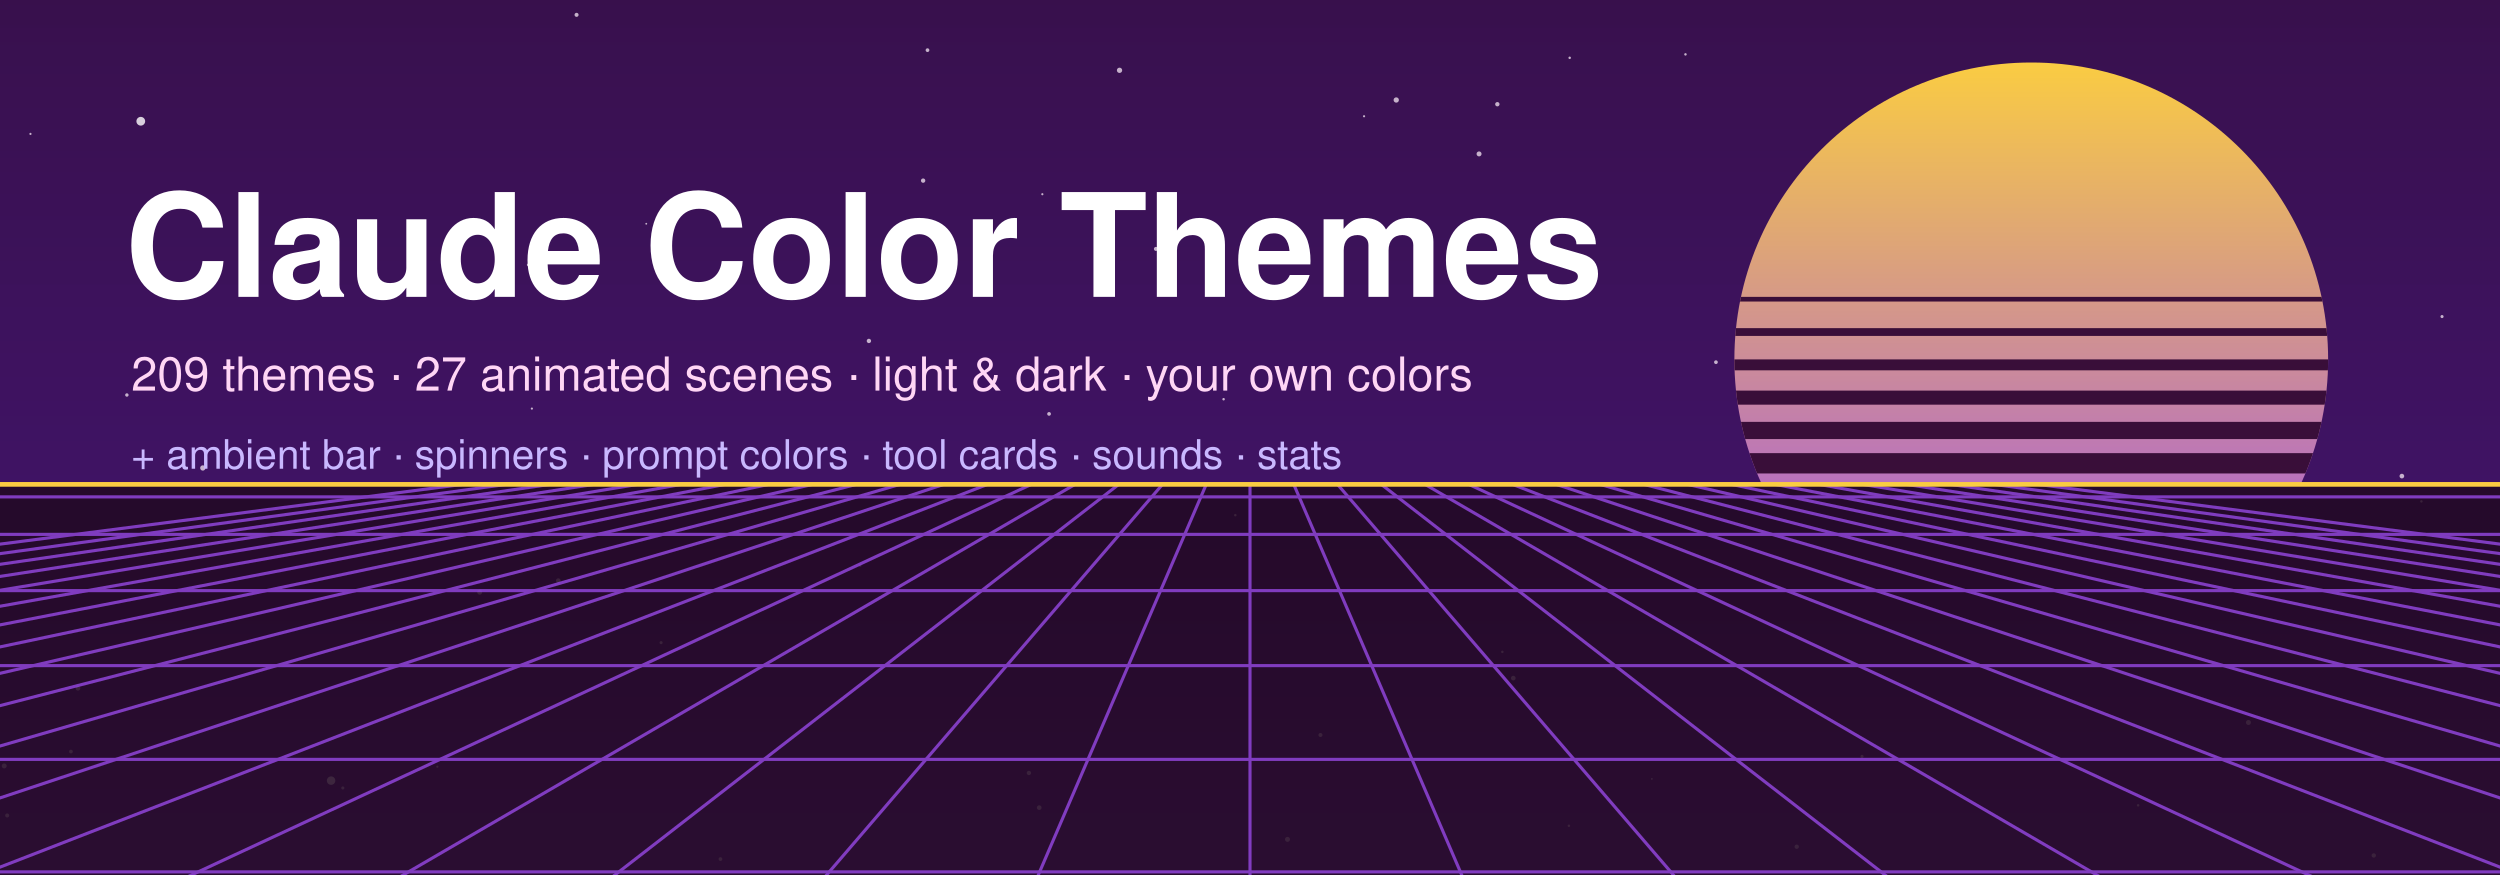
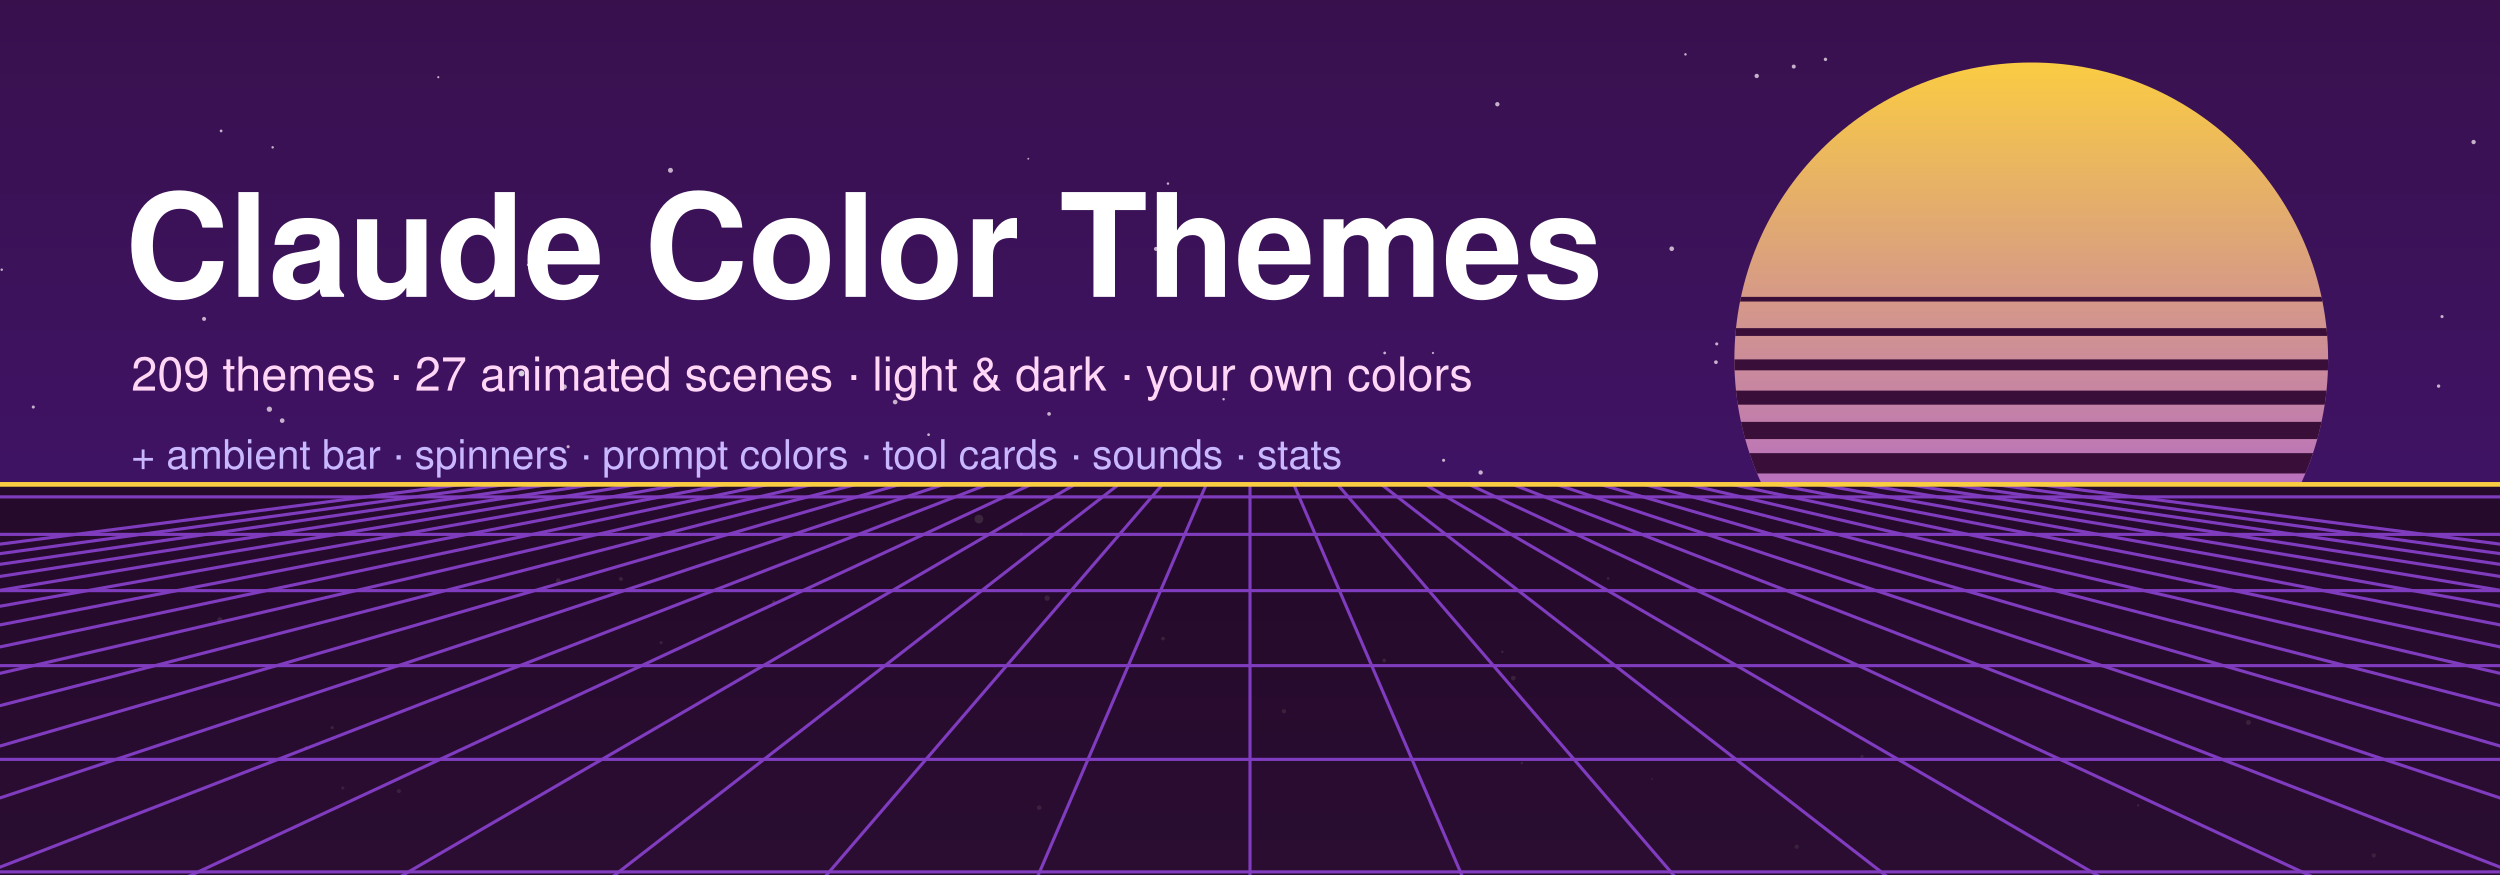
<svg xmlns="http://www.w3.org/2000/svg" width="1600" height="560" viewBox="0 330 1600 560" preserveAspectRatio="xMidYMid slice">
  <defs>
    <linearGradient id="sky2" x1="0" y1="0" x2="0" y2="1">
      <stop offset="0" stop-color="#310c31" stop-opacity=".9" />
      <stop offset=".7" stop-color="#4d1782" stop-opacity=".75" />
      <stop offset="1" stop-color="#9e4cf0" stop-opacity=".6" />
    </linearGradient>
    <linearGradient id="sun2" x1="0" y1="0" x2="0" y2="1">
      <stop offset="0" stop-color="#facc42" />
      <stop offset="1" stop-color="#9e4cf0" />
    </linearGradient>
    <linearGradient id="tail" x1="0" y1="0" x2="1" y2="0">
      <stop offset="0" stop-color="#ffffff" stop-opacity="0" />
      <stop offset="1" stop-color="#ffffff" />
    </linearGradient>
    <clipPath id="sunclip">
      <rect x="1050" y="360" width="500" height="280" />
    </clipPath>
    <clipPath id="sundisc">
      <circle cx="1300" cy="560" r="190" />
    </clipPath>
  </defs>
-   <style>.bg{fill:#1a0a1a}.lo{opacity:.8}@keyframes tw{0%,100%{opacity:.25}50%{opacity:1}}.s{animation:tw ease-in-out infinite}@keyframes streak{0%{transform:translate(0,0);opacity:0}6%{opacity:1}22%{transform:translate(-700px,420px);opacity:0}100%{transform:translate(-700px,420px);opacity:0}}.st{animation:streak linear infinite}@keyframes floor{from{transform:translateY(0)}to{transform:translateY(48px)}}.fm{animation:floor 2.4s linear infinite}</style>
+   <style>.bg{fill:#1a0a1a}.lo{opacity:.8}@keyframes tw{0%,100%{opacity:.3}50%{opacity:1}}.t0{animation:tw 4s ease-in-out infinite}.t1{animation:tw 5.5s ease-in-out infinite -1.5s}.t2{animation:tw 7s ease-in-out infinite -3s}.t3{animation:tw 9s ease-in-out infinite -5s}@keyframes streak{0%{transform:translate(0,0);opacity:0}6%{opacity:1}22%{transform:translate(-700px,420px);opacity:0}100%{transform:translate(-700px,420px);opacity:0}}.st{animation:streak linear infinite}@keyframes floor{from{transform:translateY(0)}to{transform:translateY(48px)}}.fm{animation:floor 2.4s linear infinite}</style>
  <rect class="bg" width="1600" height="1000" />
  <rect width="1600" height="1000" fill="url(#sky2)" />
  <g opacity=".8">
-     <circle class="s" cx="1439" cy="792.4" r="1.6" fill="#e8d9e8" style="animation-duration:5.5s;animation-delay:-3.7s" />
-     <circle class="s" cx="413.6" cy="473.2" r="0.6" fill="#e8d9e8" style="animation-duration:3.6s;animation-delay:-1.9s" />
-     <circle class="s" cx="1078.7" cy="364.8" r="0.8" fill="#e8d9e8" style="animation-duration:8.1s;animation-delay:-5s" />
-     <circle class="s" cx="379.2" cy="167.9" r="1.2" fill="#e8d9e8" style="animation-duration:7.5s;animation-delay:-5.3s" />
-     <circle class="s" cx="423.1" cy="741.3" r="1" fill="#e8d9e8" style="animation-duration:7.2s;animation-delay:-1.4s" />
-     <circle class="s" cx="2.7" cy="820.2" r="1.6" fill="#e8d9e8" style="animation-duration:6.8s;animation-delay:-0.2s" />
-     <circle class="s" cx="739.8" cy="489.3" r="1.3" fill="#e8d9e8" style="animation-duration:8.5s;animation-delay:-1.8s" />
-     <circle class="s" cx="352" cy="978.5" r="1.1" fill="#e8d9e8" style="animation-duration:8.7s;animation-delay:-4s" />
-     <circle class="s" cx="322.7" cy="172.5" r="0.6" fill="#e8d9e8" style="animation-duration:6.5s;animation-delay:-1s" />
-     <circle class="s" cx="1540.4" cy="259.3" r="1.6" fill="#e8d9e8" style="animation-duration:4.6s;animation-delay:-7.9s" />
-     <circle class="s" cx="958.3" cy="396.7" r="1.4" fill="#e8d9e8" style="animation-duration:8.3s;animation-delay:-4.1s" />
-     <circle class="s" cx="550.5" cy="691.9" r="0.9" fill="#e8d9e8" style="animation-duration:7.2s;animation-delay:-5.5s" />
-     <circle class="s" cx="665.1" cy="846.9" r="1.5" fill="#e8d9e8" style="animation-duration:6.8s;animation-delay:-3.8s" />
-     <circle class="s" cx="1590.6" cy="238.7" r="0.7" fill="#e8d9e8" style="animation-duration:4.8s;animation-delay:-1.9s" />
-     <circle class="s" cx="1057.2" cy="828.5" r="0.6" fill="#e8d9e8" style="animation-duration:8.9s;animation-delay:-2.4s" />
-     <circle class="s" cx="716.5" cy="375" r="1.7" fill="#e8d9e8" style="animation-duration:4.3s;animation-delay:-3.1s" />
-     <circle class="s" cx="1543.6" cy="300.6" r="1" fill="#e8d9e8" style="animation-duration:5.6s;animation-delay:-6.4s" />
-     <circle class="s" cx="1070.3" cy="111.4" r="0.6" fill="#e8d9e8" style="animation-duration:6.5s;animation-delay:-3s" />
-     <circle class="s" cx="1293.5" cy="603.2" r="1.1" fill="#e8d9e8" style="animation-duration:7.8s;animation-delay:-6.6s" />
-     <circle class="s" cx="734.1" cy="106.8" r="1.3" fill="#e8d9e8" style="animation-duration:7.9s;animation-delay:-1.6s" />
-     <circle class="s" cx="968.5" cy="764" r="1.5" fill="#e8d9e8" style="animation-duration:6.5s;animation-delay:-1.9s" />
-     <circle class="s" cx="1549.7" cy="650.9" r="0.8" fill="#e8d9e8" style="animation-duration:5.3s;animation-delay:-0.6s" />
-     <circle class="s" cx="1316.1" cy="483.2" r="1" fill="#e8d9e8" style="animation-duration:5.6s;animation-delay:-7.8s" />
-     <circle class="s" cx="893.6" cy="394" r="1.7" fill="#e8d9e8" style="animation-duration:4.5s;animation-delay:-6.9s" />
-     <circle class="s" cx="40.5" cy="116.5" r="1.1" fill="#e8d9e8" style="animation-duration:7s;animation-delay:-5.4s" />
-     <circle class="s" cx="730.7" cy="196.9" r="2.5" fill="#ffffff" style="animation-duration:7.7s;animation-delay:-6.3s" />
-     <circle class="s" cx="773.9" cy="909.6" r="2.9" fill="#ffffff" style="animation-duration:8.2s;animation-delay:-1.1s" />
-     <circle class="s" cx="340.4" cy="591.5" r="0.7" fill="#e8d9e8" style="animation-duration:7.4s;animation-delay:-8.8s" />
-     <circle class="s" cx="1247.5" cy="586.2" r="1.3" fill="#e8d9e8" style="animation-duration:4.9s;animation-delay:-4.2s" />
-     <circle class="s" cx="279.9" cy="820.7" r="0.7" fill="#e8d9e8" style="animation-duration:5.8s;animation-delay:-6.2s" />
-     <circle class="s" cx="563.2" cy="306.1" r="1.6" fill="#e8d9e8" style="animation-duration:8.7s;animation-delay:-3.3s" />
-     <circle class="s" cx="45.4" cy="811" r="1.2" fill="#e8d9e8" style="animation-duration:6.3s;animation-delay:-1.1s" />
-     <circle class="s" cx="864.9" cy="972.9" r="1.5" fill="#e8d9e8" style="animation-duration:7.6s;animation-delay:-7.7s" />
-     <circle class="s" cx="534.8" cy="52.6" r="2" fill="#ffffff" style="animation-duration:7.8s;animation-delay:-3.7s" />
-     <circle class="s" cx="378" cy="88.1" r="0.6" fill="#e8d9e8" style="animation-duration:3.7s;animation-delay:-2.8s" />
-     <circle class="s" cx="658.5" cy="824.7" r="1.4" fill="#e8d9e8" style="animation-duration:4.6s;animation-delay:-0.9s" />
-     <circle class="s" cx="124" cy="191.1" r="1.7" fill="#e8d9e8" style="animation-duration:6.6s;animation-delay:-3.7s" />
-     <circle class="s" cx="19.5" cy="415.7" r="0.7" fill="#e8d9e8" style="animation-duration:5.5s;animation-delay:-2.8s" />
-     <circle class="s" cx="1191.7" cy="814.1" r="1" fill="#e8d9e8" style="animation-duration:6.4s;animation-delay:-8.1s" />
-     <circle class="s" cx="937" cy="225.6" r="2.4" fill="#ffffff" style="animation-duration:4s;animation-delay:-4.1s" />
-     <circle class="s" cx="671.4" cy="594.9" r="1.2" fill="#e8d9e8" style="animation-duration:6.2s;animation-delay:-5.5s" />
-     <circle class="s" cx="556.1" cy="548.2" r="1.4" fill="#e8d9e8" style="animation-duration:6.3s;animation-delay:-3.2s" />
-     <circle class="s" cx="342.5" cy="23.4" r="0.8" fill="#e8d9e8" style="animation-duration:6s;animation-delay:-3.3s" />
-     <circle class="s" cx="369" cy="339.5" r="1.3" fill="#e8d9e8" style="animation-duration:4.7s;animation-delay:-5.4s" />
-     <circle class="s" cx="1368.4" cy="845.4" r="0.8" fill="#e8d9e8" style="animation-duration:3.1s;animation-delay:-1.4s" />
-     <circle class="s" cx="48.7" cy="749.9" r="0.6" fill="#e8d9e8" style="animation-duration:6s;animation-delay:-1.9s" />
-     <circle class="s" cx="219.4" cy="834.3" r="1" fill="#e8d9e8" style="animation-duration:8.2s;animation-delay:-2.4s" />
-     <circle class="s" cx="1483.5" cy="94.8" r="1.7" fill="#e8d9e8" style="animation-duration:5.5s;animation-delay:-6.2s" />
-     <circle class="s" cx="1268.4" cy="613" r="1.3" fill="#e8d9e8" style="animation-duration:3.8s;animation-delay:-2.6s" />
-     <circle class="s" cx="1004.6" cy="367" r="0.8" fill="#e8d9e8" style="animation-duration:6.7s;animation-delay:-3.3s" />
-     <circle class="s" cx="1519.2" cy="877.5" r="1.4" fill="#e8d9e8" style="animation-duration:8.8s;animation-delay:-3.5s" />
-     <circle class="s" cx="1112.1" cy="292.8" r="0.8" fill="#e8d9e8" style="animation-duration:6.5s;animation-delay:-8.5s" />
-     <circle class="s" cx="1098.2" cy="561.8" r="1.2" fill="#e8d9e8" style="animation-duration:8.7s;animation-delay:-5.2s" />
-     <circle class="s" cx="459.7" cy="915" r="0.8" fill="#e8d9e8" style="animation-duration:6.4s;animation-delay:-0.4s" />
-     <circle class="s" cx="1282.8" cy="257.9" r="1.3" fill="#e8d9e8" style="animation-duration:7.2s;animation-delay:-8.8s" />
-     <circle class="s" cx="667.1" cy="454.3" r="0.7" fill="#e8d9e8" style="animation-duration:6.6s;animation-delay:-7.5s" />
-     <circle class="s" cx="783.1" cy="585.5" r="0.8" fill="#e8d9e8" style="animation-duration:5.8s;animation-delay:-5.2s" />
-     <circle class="s" cx="90.1" cy="407.6" r="2.8" fill="#ffffff" style="animation-duration:5.2s;animation-delay:-5.5s" />
-     <circle class="s" cx="283.3" cy="988.5" r="1.3" fill="#e8d9e8" style="animation-duration:6.8s;animation-delay:-3.2s" />
-     <circle class="s" cx="1324.8" cy="282.4" r="1.4" fill="#e8d9e8" style="animation-duration:5.3s;animation-delay:-6.4s" />
-     <circle class="s" cx="338" cy="499.5" r="0.8" fill="#e8d9e8" style="animation-duration:5.4s;animation-delay:-4.2s" />
-     <circle class="s" cx="873" cy="404.4" r="0.7" fill="#e8d9e8" style="animation-duration:3.2s;animation-delay:-3.1s" />
-     <circle class="s" cx="513.5" cy="251.2" r="1.4" fill="#e8d9e8" style="animation-duration:6.5s;animation-delay:-7.4s" />
-     <circle class="s" cx="843.5" cy="195.3" r="1.3" fill="#e8d9e8" style="animation-duration:7.2s;animation-delay:-2.1s" />
-     <circle class="s" cx="961.5" cy="747.2" r="0.8" fill="#e8d9e8" style="animation-duration:5.7s;animation-delay:-6s" />
-     <circle class="s" cx="1369.1" cy="605.2" r="0.9" fill="#e8d9e8" style="animation-duration:8.6s;animation-delay:-4.4s" />
-     <circle class="s" cx="1562.9" cy="532.6" r="1" fill="#e8d9e8" style="animation-duration:8.4s;animation-delay:-5.3s" />
-     <circle class="s" cx="1191.4" cy="572.9" r="1.7" fill="#e8d9e8" style="animation-duration:4.7s;animation-delay:-0.1s" />
-     <circle class="s" cx="214.8" cy="181.4" r="2.5" fill="#ffffff" style="animation-duration:3.4s;animation-delay:-5.6s" />
-     <circle class="s" cx="1004.1" cy="858.5" r="0.8" fill="#e8d9e8" style="animation-duration:8s;animation-delay:-6.1s" />
-     <circle class="s" cx="357.3" cy="701.6" r="1.5" fill="#e8d9e8" style="animation-duration:8.1s;animation-delay:-3.7s" />
-     <circle class="s" cx="11.7" cy="180.7" r="0.7" fill="#e8d9e8" style="animation-duration:6.2s;animation-delay:-5.6s" />
-     <circle class="s" cx="381" cy="578.3" r="0.7" fill="#e8d9e8" style="animation-duration:6.1s;animation-delay:-6.9s" />
-     <circle class="s" cx="461.1" cy="879.8" r="1.2" fill="#e8d9e8" style="animation-duration:6.7s;animation-delay:-3.4s" />
-     <circle class="s" cx="1149.9" cy="871.9" r="1.4" fill="#e8d9e8" style="animation-duration:8.4s;animation-delay:-7.5s" />
-     <circle class="s" cx="845.1" cy="800.4" r="1.3" fill="#e8d9e8" style="animation-duration:5.9s;animation-delay:-8.4s" />
-     <circle class="s" cx="1091.4" cy="316.2" r="1.1" fill="#e8d9e8" style="animation-duration:5.7s;animation-delay:-7s" />
-     <circle class="s" cx="374.1" cy="304.4" r="0.7" fill="#e8d9e8" style="animation-duration:3.3s;animation-delay:-0.7s" />
-     <circle class="s" cx="669.1" cy="78" r="2.6" fill="#ffffff" style="animation-duration:6s;animation-delay:-1s" />
-     <circle class="s" cx="307" cy="709" r="1.6" fill="#e8d9e8" style="animation-duration:6.2s;animation-delay:-8.7s" />
-     <circle class="s" cx="942.1" cy="251" r="0.7" fill="#e8d9e8" style="animation-duration:6.2s;animation-delay:-8.7s" />
-     <circle class="s" cx="1354.4" cy="168.4" r="0.8" fill="#e8d9e8" style="animation-duration:6.2s;animation-delay:-2.2s" />
-     <circle class="s" cx="1437.1" cy="195" r="1.7" fill="#e8d9e8" style="animation-duration:6.5s;animation-delay:-6s" />
-     <circle class="s" cx="1537.2" cy="634.7" r="1.5" fill="#e8d9e8" style="animation-duration:8.8s;animation-delay:-7.8s" />
-     <circle class="s" cx="42.2" cy="995.2" r="0.8" fill="#e8d9e8" style="animation-duration:3.9s;animation-delay:-7.7s" />
-     <circle class="s" cx="571.9" cy="911.2" r="1.1" fill="#e8d9e8" style="animation-duration:6.7s;animation-delay:-7.5s" />
-     <circle class="s" cx="1114.1" cy="151.3" r="1.7" fill="#e8d9e8" style="animation-duration:4s;animation-delay:-8.4s" />
-     <circle class="s" cx="1296.2" cy="188.4" r="0.9" fill="#e8d9e8" style="animation-duration:4.9s;animation-delay:-6.4s" />
-     <circle class="s" cx="459.6" cy="168.9" r="1.3" fill="#e8d9e8" style="animation-duration:4.1s;animation-delay:-0.1s" />
-     <circle class="s" cx="1258.4" cy="300" r="0.8" fill="#e8d9e8" style="animation-duration:7.9s;animation-delay:-0.7s" />
-     <circle class="s" cx="1599" cy="971.3" r="2.5" fill="#ffffff" style="animation-duration:3.5s;animation-delay:-7.9s" />
-     <circle class="s" cx="1209.1" cy="314.4" r="0.6" fill="#e8d9e8" style="animation-duration:4.7s;animation-delay:-7.2s" />
-     <circle class="s" cx="1111.6" cy="906.4" r="1.1" fill="#e8d9e8" style="animation-duration:6.1s;animation-delay:-0.9s" />
-     <circle class="s" cx="770.1" cy="328.8" r="1.2" fill="#e8d9e8" style="animation-duration:5.1s;animation-delay:-8.5s" />
-     <circle class="s" cx="129.8" cy="629.5" r="1.7" fill="#e8d9e8" style="animation-duration:4s;animation-delay:-1.6s" />
-     <circle class="s" cx="1162" cy="184.6" r="2.8" fill="#ffffff" style="animation-duration:6s;animation-delay:-7.2s" />
-     <circle class="s" cx="211.9" cy="829.6" r="2.7" fill="#ffffff" style="animation-duration:3.1s;animation-delay:-4.7s" />
-     <circle class="s" cx="272.3" cy="959" r="1.6" fill="#e8d9e8" style="animation-duration:3.4s;animation-delay:-0.8s" />
-     <circle class="s" cx="1495.3" cy="315.9" r="1.2" fill="#e8d9e8" style="animation-duration:6.5s;animation-delay:-5.7s" />
-     <circle class="s" cx="1218.6" cy="80.4" r="0.9" fill="#e8d9e8" style="animation-duration:6.8s;animation-delay:-6s" />
-     <circle class="s" cx="1533.5" cy="275.4" r="1" fill="#e8d9e8" style="animation-duration:3.7s;animation-delay:-1s" />
-     <circle class="s" cx="593.6" cy="362.1" r="1.2" fill="#e8d9e8" style="animation-duration:4.2s;animation-delay:-4.6s" />
-     <circle class="s" cx="590.8" cy="445.6" r="1.4" fill="#e8d9e8" style="animation-duration:7.3s;animation-delay:-5.8s" />
-     <circle class="s" cx="1471.8" cy="527.7" r="1" fill="#e8d9e8" style="animation-duration:3.6s;animation-delay:-5.4s" />
-     <circle class="s" cx="1498.2" cy="24.2" r="1" fill="#e8d9e8" style="animation-duration:3.6s;animation-delay:-7.6s" />
-     <circle class="s" cx="674.5" cy="312.7" r="0.9" fill="#e8d9e8" style="animation-duration:4.4s;animation-delay:-1.1s" />
-     <circle class="s" cx="824" cy="867.2" r="1.6" fill="#e8d9e8" style="animation-duration:7.7s;animation-delay:-2.5s" />
-     <circle class="s" cx="712.7" cy="500.7" r="0.9" fill="#e8d9e8" style="animation-duration:8.8s;animation-delay:-7s" />
-     <circle class="s" cx="49.9" cy="770.5" r="1.5" fill="#e8d9e8" style="animation-duration:7s;animation-delay:-0.9s" />
-     <circle class="s" cx="621.5" cy="950.3" r="1.4" fill="#e8d9e8" style="animation-duration:3.5s;animation-delay:-6.6s" />
-     <circle class="s" cx="790.6" cy="659.7" r="0.8" fill="#e8d9e8" style="animation-duration:6.2s;animation-delay:-4.6s" />
-     <circle class="s" cx="1435" cy="259" r="0.7" fill="#e8d9e8" style="animation-duration:3.7s;animation-delay:-0.8s" />
-     <circle class="s" cx="1273" cy="174.7" r="0.7" fill="#e8d9e8" style="animation-duration:3.6s;animation-delay:-5s" />
-     <circle class="s" cx="4.6" cy="851.9" r="1.3" fill="#e8d9e8" style="animation-duration:5s;animation-delay:-2.3s" />
-     <circle class="s" cx="1340.4" cy="180.7" r="1.5" fill="#e8d9e8" style="animation-duration:6.8s;animation-delay:-4.6s" />
-     <circle class="s" cx="721.7" cy="2" r="1.5" fill="#e8d9e8" style="animation-duration:4s;animation-delay:-5.4s" />
-     <circle class="s" cx="693.9" cy="170" r="0.9" fill="#e8d9e8" style="animation-duration:7.5s;animation-delay:-7.8s" />
-     <circle class="s" cx="81.2" cy="582.8" r="1.1" fill="#e8d9e8" style="animation-duration:8s;animation-delay:-6.8s" />
-     <circle class="s" cx="553.2" cy="224.2" r="1.2" fill="#e8d9e8" style="animation-duration:8s;animation-delay:-2.5s" />
-     <circle class="s" cx="946.6" cy="428.5" r="1.6" fill="#e8d9e8" style="animation-duration:7s;animation-delay:-3.9s" />
+     <g class="t0">
+       <circle cx="1439" cy="792.4" r="1.6" fill="#e8d9e8" />
+       <circle cx="886.2" cy="555.9" r="0.9" fill="#e8d9e8" />
+       <circle cx="1418.1" cy="625.4" r="0.6" fill="#e8d9e8" />
+       <circle cx="322.7" cy="172.5" r="0.6" fill="#e8d9e8" />
+       <circle cx="735.7" cy="120" r="1" fill="#e8d9e8" />
+       <circle cx="194.2" cy="302.6" r="0.8" fill="#e8d9e8" />
+       <circle cx="1543.6" cy="300.6" r="1" fill="#e8d9e8" />
+       <circle cx="1168.3" cy="368" r="1.1" fill="#e8d9e8" />
+       <circle cx="280.5" cy="379.4" r="0.7" fill="#e8d9e8" />
+       <circle cx="40.5" cy="116.5" r="1.1" fill="#e8d9e8" />
+       <circle cx="195.8" cy="808.3" r="0.8" fill="#e8d9e8" />
+       <circle cx="96.4" cy="470.8" r="1.4" fill="#e8d9e8" />
+       <circle cx="864.9" cy="972.9" r="1.5" fill="#e8d9e8" />
+       <circle cx="495.2" cy="715.2" r="1.1" fill="#e8d9e8" />
+       <circle cx="141.5" cy="413.8" r="0.9" fill="#e8d9e8" />
+       <circle cx="671.4" cy="594.9" r="1.2" fill="#e8d9e8" />
+       <circle cx="594.3" cy="608.2" r="0.9" fill="#e8d9e8" />
+       <circle cx="1.1" cy="502.6" r="0.8" fill="#e8d9e8" />
+       <circle cx="1268.4" cy="613" r="1.3" fill="#e8d9e8" />
+       <circle cx="626.5" cy="662.2" r="2.8" fill="#ffffff" />
+       <circle cx="333.8" cy="569" r="1.9" fill="#ffffff" />
+       <circle cx="783.1" cy="585.5" r="0.8" fill="#e8d9e8" />
+       <circle cx="572.9" cy="587.3" r="1.5" fill="#e8d9e8" />
+       <circle cx="113.7" cy="30.6" r="1" fill="#e8d9e8" />
+       <circle cx="961.5" cy="747.2" r="0.8" fill="#e8d9e8" />
+       <circle cx="947.6" cy="632.4" r="1.4" fill="#e8d9e8" />
+       <circle cx="255.3" cy="836.3" r="1.3" fill="#e8d9e8" />
+       <circle cx="381" cy="578.3" r="0.7" fill="#e8d9e8" />
+       <circle cx="1329.9" cy="250.3" r="1.2" fill="#e8d9e8" />
+       <circle cx="97.7" cy="44.4" r="0.7" fill="#e8d9e8" />
+     </g>
+     <g class="t1">
+       <circle cx="653.6" cy="671.8" r="0.9" fill="#e8d9e8" />
+       <circle cx="885.9" cy="752.7" r="1.2" fill="#e8d9e8" />
+       <circle cx="739.8" cy="489.3" r="1.3" fill="#e8d9e8" />
+       <circle cx="172.4" cy="591.9" r="1.7" fill="#e8d9e8" />
+       <circle cx="397.4" cy="700.5" r="1.3" fill="#e8d9e8" />
+       <circle cx="1057.2" cy="828.5" r="0.6" fill="#e8d9e8" />
+       <circle cx="1143.2" cy="12" r="1.3" fill="#e8d9e8" />
+       <circle cx="974" cy="818.4" r="0.8" fill="#e8d9e8" />
+       <circle cx="1316.1" cy="483.2" r="1" fill="#e8d9e8" />
+       <circle cx="953.3" cy="944.2" r="1.1" fill="#e8d9e8" />
+       <circle cx="140.7" cy="726.7" r="1.7" fill="#e8d9e8" />
+       <circle cx="563.2" cy="306.1" r="1.6" fill="#e8d9e8" />
+       <circle cx="1373.1" cy="955.1" r="1" fill="#e8d9e8" />
+       <circle cx="1134" cy="266.9" r="0.7" fill="#e8d9e8" />
+       <circle cx="1191.7" cy="814.1" r="1" fill="#e8d9e8" />
+       <circle cx="976.6" cy="671.9" r="1" fill="#e8d9e8" />
+       <circle cx="1001.9" cy="291.3" r="1.3" fill="#e8d9e8" />
+       <circle cx="219.4" cy="834.3" r="1" fill="#e8d9e8" />
+       <circle cx="469.8" cy="304" r="1.3" fill="#e8d9e8" />
+       <circle cx="361.2" cy="577.6" r="1.6" fill="#e8d9e8" />
+       <circle cx="1282.8" cy="257.9" r="1.3" fill="#e8d9e8" />
+       <circle cx="928.4" cy="990.4" r="0.7" fill="#e8d9e8" />
+       <circle cx="1124.3" cy="378.6" r="1.4" fill="#e8d9e8" />
+       <circle cx="513.5" cy="251.2" r="1.4" fill="#e8d9e8" />
+       <circle cx="1069.9" cy="489.2" r="1.5" fill="#e8d9e8" />
+       <circle cx="1541.8" cy="279.6" r="0.6" fill="#e8d9e8" />
+       <circle cx="357.3" cy="701.6" r="1.5" fill="#e8d9e8" />
+       <circle cx="1235.2" cy="318" r="0.9" fill="#e8d9e8" />
+       <circle cx="959.5" cy="488.2" r="1.6" fill="#e8d9e8" />
+       <circle cx="669.1" cy="78" r="2.6" fill="#ffffff" />
+     </g>
+     <g class="t2">
+       <circle cx="36.3" cy="102.2" r="0.8" fill="#e8d9e8" />
+       <circle cx="423.1" cy="741.3" r="1" fill="#e8d9e8" />
+       <circle cx="313.1" cy="38.7" r="2.1" fill="#ffffff" />
+       <circle cx="1419.6" cy="272.6" r="1.6" fill="#e8d9e8" />
+       <circle cx="665.1" cy="846.9" r="1.5" fill="#e8d9e8" />
+       <circle cx="431.5" cy="170.7" r="2.4" fill="#ffffff" />
+       <circle cx="21.3" cy="590.5" r="1" fill="#e8d9e8" />
+       <circle cx="968.5" cy="764" r="1.5" fill="#e8d9e8" />
+       <circle cx="1380.2" cy="503.1" r="1.2" fill="#e8d9e8" />
+       <circle cx="821.7" cy="785.2" r="1.4" fill="#e8d9e8" />
+       <circle cx="1247.5" cy="586.2" r="1.3" fill="#e8d9e8" />
+       <circle cx="580.4" cy="187.2" r="1.8" fill="#ffffff" />
+       <circle cx="212.6" cy="795.7" r="1.1" fill="#e8d9e8" />
+       <circle cx="124" cy="191.1" r="1.7" fill="#e8d9e8" />
+       <circle cx="1444.3" cy="919.5" r="1.2" fill="#e8d9e8" />
+       <circle cx="1098.7" cy="550.1" r="1" fill="#e8d9e8" />
+       <circle cx="1368.4" cy="845.4" r="0.8" fill="#e8d9e8" />
+       <circle cx="429.1" cy="439" r="1.6" fill="#e8d9e8" />
+       <circle cx="363.6" cy="615.9" r="1" fill="#e8d9e8" />
+       <circle cx="1098.2" cy="561.8" r="1.2" fill="#e8d9e8" />
+       <circle cx="1560.7" cy="577.1" r="1.1" fill="#e8d9e8" />
+       <circle cx="1148" cy="372.6" r="1.3" fill="#e8d9e8" />
+       <circle cx="338" cy="499.5" r="0.8" fill="#e8d9e8" />
+       <circle cx="1322.8" cy="147.4" r="1.2" fill="#e8d9e8" />
+       <circle cx="402.4" cy="935.5" r="1.1" fill="#e8d9e8" />
+       <circle cx="214.8" cy="181.4" r="2.5" fill="#ffffff" />
+       <circle cx="649.2" cy="113.7" r="0.6" fill="#e8d9e8" />
+       <circle cx="923.9" cy="624.6" r="1" fill="#e8d9e8" />
+       <circle cx="1091.4" cy="316.2" r="1.1" fill="#e8d9e8" />
+       <circle cx="174.5" cy="424.3" r="0.8" fill="#e8d9e8" />
+     </g>
+     <g class="t3">
+       <circle cx="1078.7" cy="364.8" r="0.8" fill="#e8d9e8" />
+       <circle cx="249.7" cy="16.3" r="0.6" fill="#e8d9e8" />
+       <circle cx="757.7" cy="950.7" r="2.4" fill="#ffffff" />
+       <circle cx="958.3" cy="396.7" r="1.4" fill="#e8d9e8" />
+       <circle cx="670.2" cy="712.8" r="1.7" fill="#e8d9e8" />
+       <circle cx="1552.6" cy="220.3" r="1" fill="#e8d9e8" />
+       <circle cx="1293.5" cy="603.2" r="1.1" fill="#e8d9e8" />
+       <circle cx="334.7" cy="97" r="1.7" fill="#e8d9e8" />
+       <circle cx="1553.6" cy="246.1" r="1.4" fill="#e8d9e8" />
+       <circle cx="773.9" cy="909.6" r="2.9" fill="#ffffff" />
+       <circle cx="747.5" cy="447.5" r="0.8" fill="#e8d9e8" />
+       <circle cx="917.1" cy="555.9" r="0.7" fill="#e8d9e8" />
+       <circle cx="378" cy="88.1" r="0.6" fill="#e8d9e8" />
+       <circle cx="658.1" cy="431.6" r="0.6" fill="#e8d9e8" />
+       <circle cx="739.9" cy="174.8" r="1.1" fill="#e8d9e8" />
+       <circle cx="342.5" cy="23.4" r="0.8" fill="#e8d9e8" />
+       <circle cx="243.8" cy="519.9" r="0.6" fill="#e8d9e8" />
+       <circle cx="1583.1" cy="420.9" r="1.4" fill="#e8d9e8" />
+       <circle cx="1519.2" cy="877.5" r="1.4" fill="#e8d9e8" />
+       <circle cx="918.6" cy="322.3" r="2.2" fill="#ffffff" />
+       <circle cx="180.6" cy="599.2" r="1.5" fill="#e8d9e8" />
+       <circle cx="283.3" cy="988.5" r="1.3" fill="#e8d9e8" />
+       <circle cx="744.3" cy="738.7" r="1.2" fill="#e8d9e8" />
+       <circle cx="1029.2" cy="700.2" r="0.9" fill="#e8d9e8" />
+       <circle cx="1562.9" cy="532.6" r="1" fill="#e8d9e8" />
+       <circle cx="1002" cy="15" r="1.3" fill="#e8d9e8" />
+       <circle cx="130.6" cy="534.1" r="1.3" fill="#e8d9e8" />
+       <circle cx="1149.9" cy="871.9" r="1.4" fill="#e8d9e8" />
+       <circle cx="1247.4" cy="632.1" r="0.9" fill="#e8d9e8" />
+       <circle cx="1440.8" cy="526" r="1.7" fill="#e8d9e8" />
+     </g>
  </g>
  <g clip-path="url(#sunclip)">
    <g clip-path="url(#sundisc)">
      <circle cx="1300" cy="560" r="190" fill="url(#sun2)" />
      <rect x="1040" y="520" width="520" height="3" fill="#390e39" />
      <rect x="1040" y="540" width="520" height="5" fill="#390e39" />
      <rect x="1040" y="560" width="520" height="7" fill="#390e39" />
      <rect x="1040" y="580" width="520" height="9" fill="#390e39" />
      <rect x="1040" y="600" width="520" height="11" fill="#390e39" />
      <rect x="1040" y="620" width="520" height="13" fill="#390e39" />
    </g>
  </g>
  <g transform="translate(691.1,32.6) rotate(149)">
    <rect class="st" width="160" height="2.4" rx="1.2" fill="url(#tail)" style="animation-duration:7s;animation-delay:-2.9s" />
  </g>
  <g transform="translate(1164.6,102.8) rotate(149)">
    <rect class="st" width="160" height="2.4" rx="1.2" fill="url(#tail)" style="animation-duration:10.9s;animation-delay:-3.2s" />
  </g>
  <g transform="translate(1717.4,91.1) rotate(149)">
    <rect class="st" width="160" height="2.4" rx="1.2" fill="url(#tail)" style="animation-duration:5.6s;animation-delay:-1.4s" />
  </g>
  <g transform="translate(839.4,16.5) rotate(149)">
    <rect class="st" width="160" height="2.4" rx="1.2" fill="url(#tail)" style="animation-duration:7s;animation-delay:-3.7s" />
  </g>
  <g transform="translate(740.7,73.5) rotate(149)">
    <rect class="st" width="160" height="2.4" rx="1.2" fill="url(#tail)" style="animation-duration:11.4s;animation-delay:-9.4s" />
  </g>
  <g transform="translate(672.4,189.6) rotate(149)">
    <rect class="st" width="160" height="2.4" rx="1.2" fill="url(#tail)" style="animation-duration:5.9s;animation-delay:-2.7s" />
  </g>
  <g transform="translate(922.8,203) rotate(149)">
    <rect class="st" width="160" height="2.4" rx="1.2" fill="url(#tail)" style="animation-duration:8.5s;animation-delay:-6.8s" />
  </g>
  <g transform="translate(1453.4,-12.4) rotate(149)">
    <rect class="st" width="160" height="2.4" rx="1.2" fill="url(#tail)" style="animation-duration:5.1s;animation-delay:-0.1s" />
  </g>
  <g transform="translate(680.3,151.5) rotate(149)">
    <rect class="st" width="160" height="2.4" rx="1.2" fill="url(#tail)" style="animation-duration:5.1s;animation-delay:-1.2s" />
  </g>
  <g transform="translate(1780.1,188.8) rotate(149)">
    <rect class="st" width="160" height="2.4" rx="1.2" fill="url(#tail)" style="animation-duration:7.7s;animation-delay:-6.2s" />
  </g>
  <g transform="translate(1496.6,110.7) rotate(149)">
    <rect class="st" width="160" height="2.4" rx="1.2" fill="url(#tail)" style="animation-duration:10.3s;animation-delay:-5.5s" />
  </g>
  <g transform="translate(1699.3,110.8) rotate(149)">
    <rect class="st" width="160" height="2.4" rx="1.2" fill="url(#tail)" style="animation-duration:5.1s;animation-delay:-4.8s" />
  </g>
  <g transform="translate(1570.6,53.1) rotate(149)">
    <rect class="st" width="160" height="2.4" rx="1.2" fill="url(#tail)" style="animation-duration:9.3s;animation-delay:-2.4s" />
  </g>
  <g transform="translate(1753.3,87.6) rotate(149)">
    <rect class="st" width="160" height="2.4" rx="1.2" fill="url(#tail)" style="animation-duration:6.4s;animation-delay:-1.5s" />
  </g>
  <rect y="640" width="1600" height="360" fill="#210821" opacity=".85" />
  <g stroke="#9e4cf0" stroke-width="2" opacity=".75">
    <path d="M296 640 L-2800 1040" />
    <path d="M324 640 L-2600 1040" />
    <path d="M352 640 L-2400 1040" />
    <path d="M380 640 L-2200 1040" />
    <path d="M408 640 L-2000 1040" />
    <path d="M436 640 L-1800 1040" />
    <path d="M464 640 L-1600 1040" />
    <path d="M492 640 L-1400 1040" />
    <path d="M520 640 L-1200 1040" />
    <path d="M548 640 L-1000 1040" />
    <path d="M576 640 L-800 1040" />
    <path d="M604 640 L-600 1040" />
    <path d="M632 640 L-400 1040" />
    <path d="M660 640 L-200 1040" />
    <path d="M688 640 L0 1040" />
    <path d="M716 640 L200 1040" />
    <path d="M744 640 L400 1040" />
    <path d="M772 640 L600 1040" />
    <path d="M800 640 L800 1040" />
    <path d="M828 640 L1000 1040" />
    <path d="M856 640 L1200 1040" />
    <path d="M884 640 L1400 1040" />
    <path d="M912 640 L1600 1040" />
    <path d="M940 640 L1800 1040" />
    <path d="M968 640 L2000 1040" />
    <path d="M996 640 L2200 1040" />
    <path d="M1024 640 L2400 1040" />
    <path d="M1052 640 L2600 1040" />
    <path d="M1080 640 L2800 1040" />
    <path d="M1108 640 L3000 1040" />
    <path d="M1136 640 L3200 1040" />
    <path d="M1164 640 L3400 1040" />
    <path d="M1192 640 L3600 1040" />
    <path d="M1220 640 L3800 1040" />
    <path d="M1248 640 L4000 1040" />
    <path d="M1276 640 L4200 1040" />
    <path d="M1304 640 L4400 1040" />
    <g class="fm">
      <path d="M-200 648 H1800" />
      <path d="M-200 672 H1800" />
      <path d="M-200 708 H1800" />
      <path d="M-200 756 H1800" />
      <path d="M-200 816 H1800" />
      <path d="M-200 888 H1800" />
      <path d="M-200 972 H1800" />
      <path d="M-200 1068 H1800" />
      <path d="M-200 1176 H1800" />
    </g>
  </g>
  <path d="M0 640 H1600" stroke="#facc42" stroke-width="3" />
  <g font-family="-apple-system,BlinkMacSystemFont,'Segoe UI',Helvetica,Arial,sans-serif">
    <text x="80" y="520" font-size="92" font-weight="800" fill="#ffffff">Claude Color Themes</text>
    <text x="84" y="580" font-size="30" fill="#ffd6f5">209 themes · 27 animated scenes · light &amp; dark · your own colors</text>
    <text x="84" y="630" font-size="26" fill="#c9b8ff">+ ambient bar · spinners · prompt colors · tool cards · sounds · stats</text>
  </g>
</svg>
